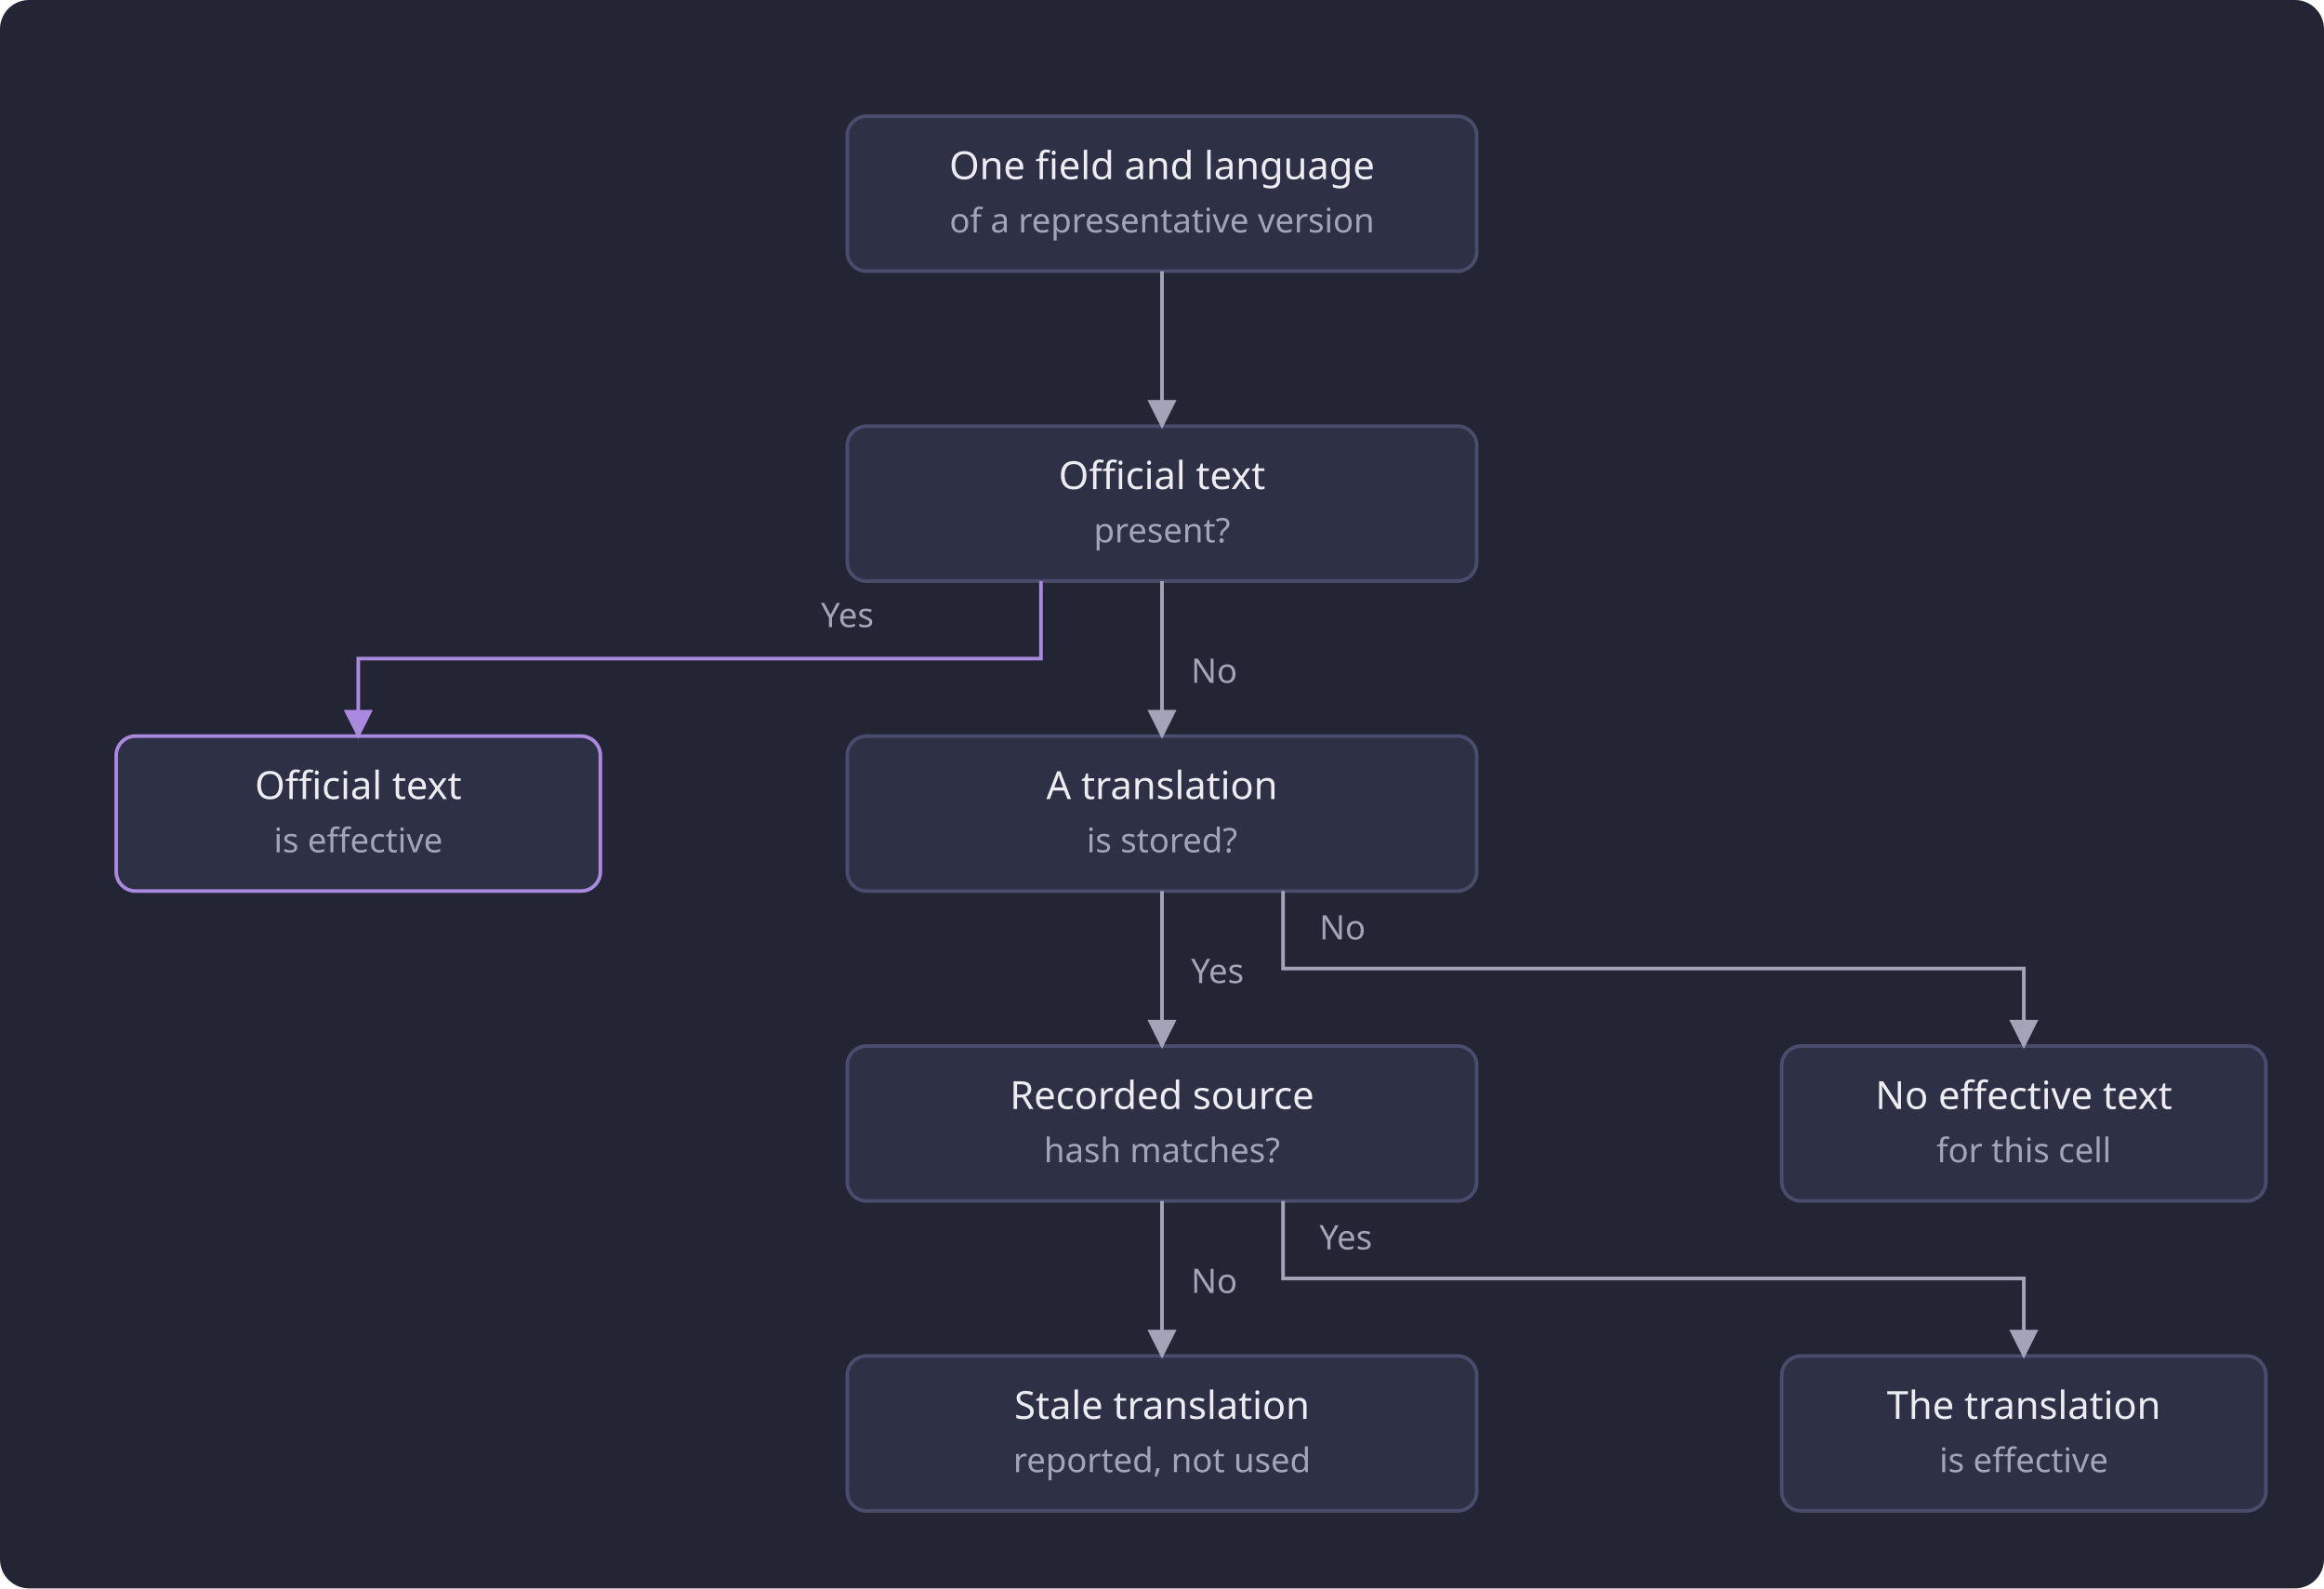
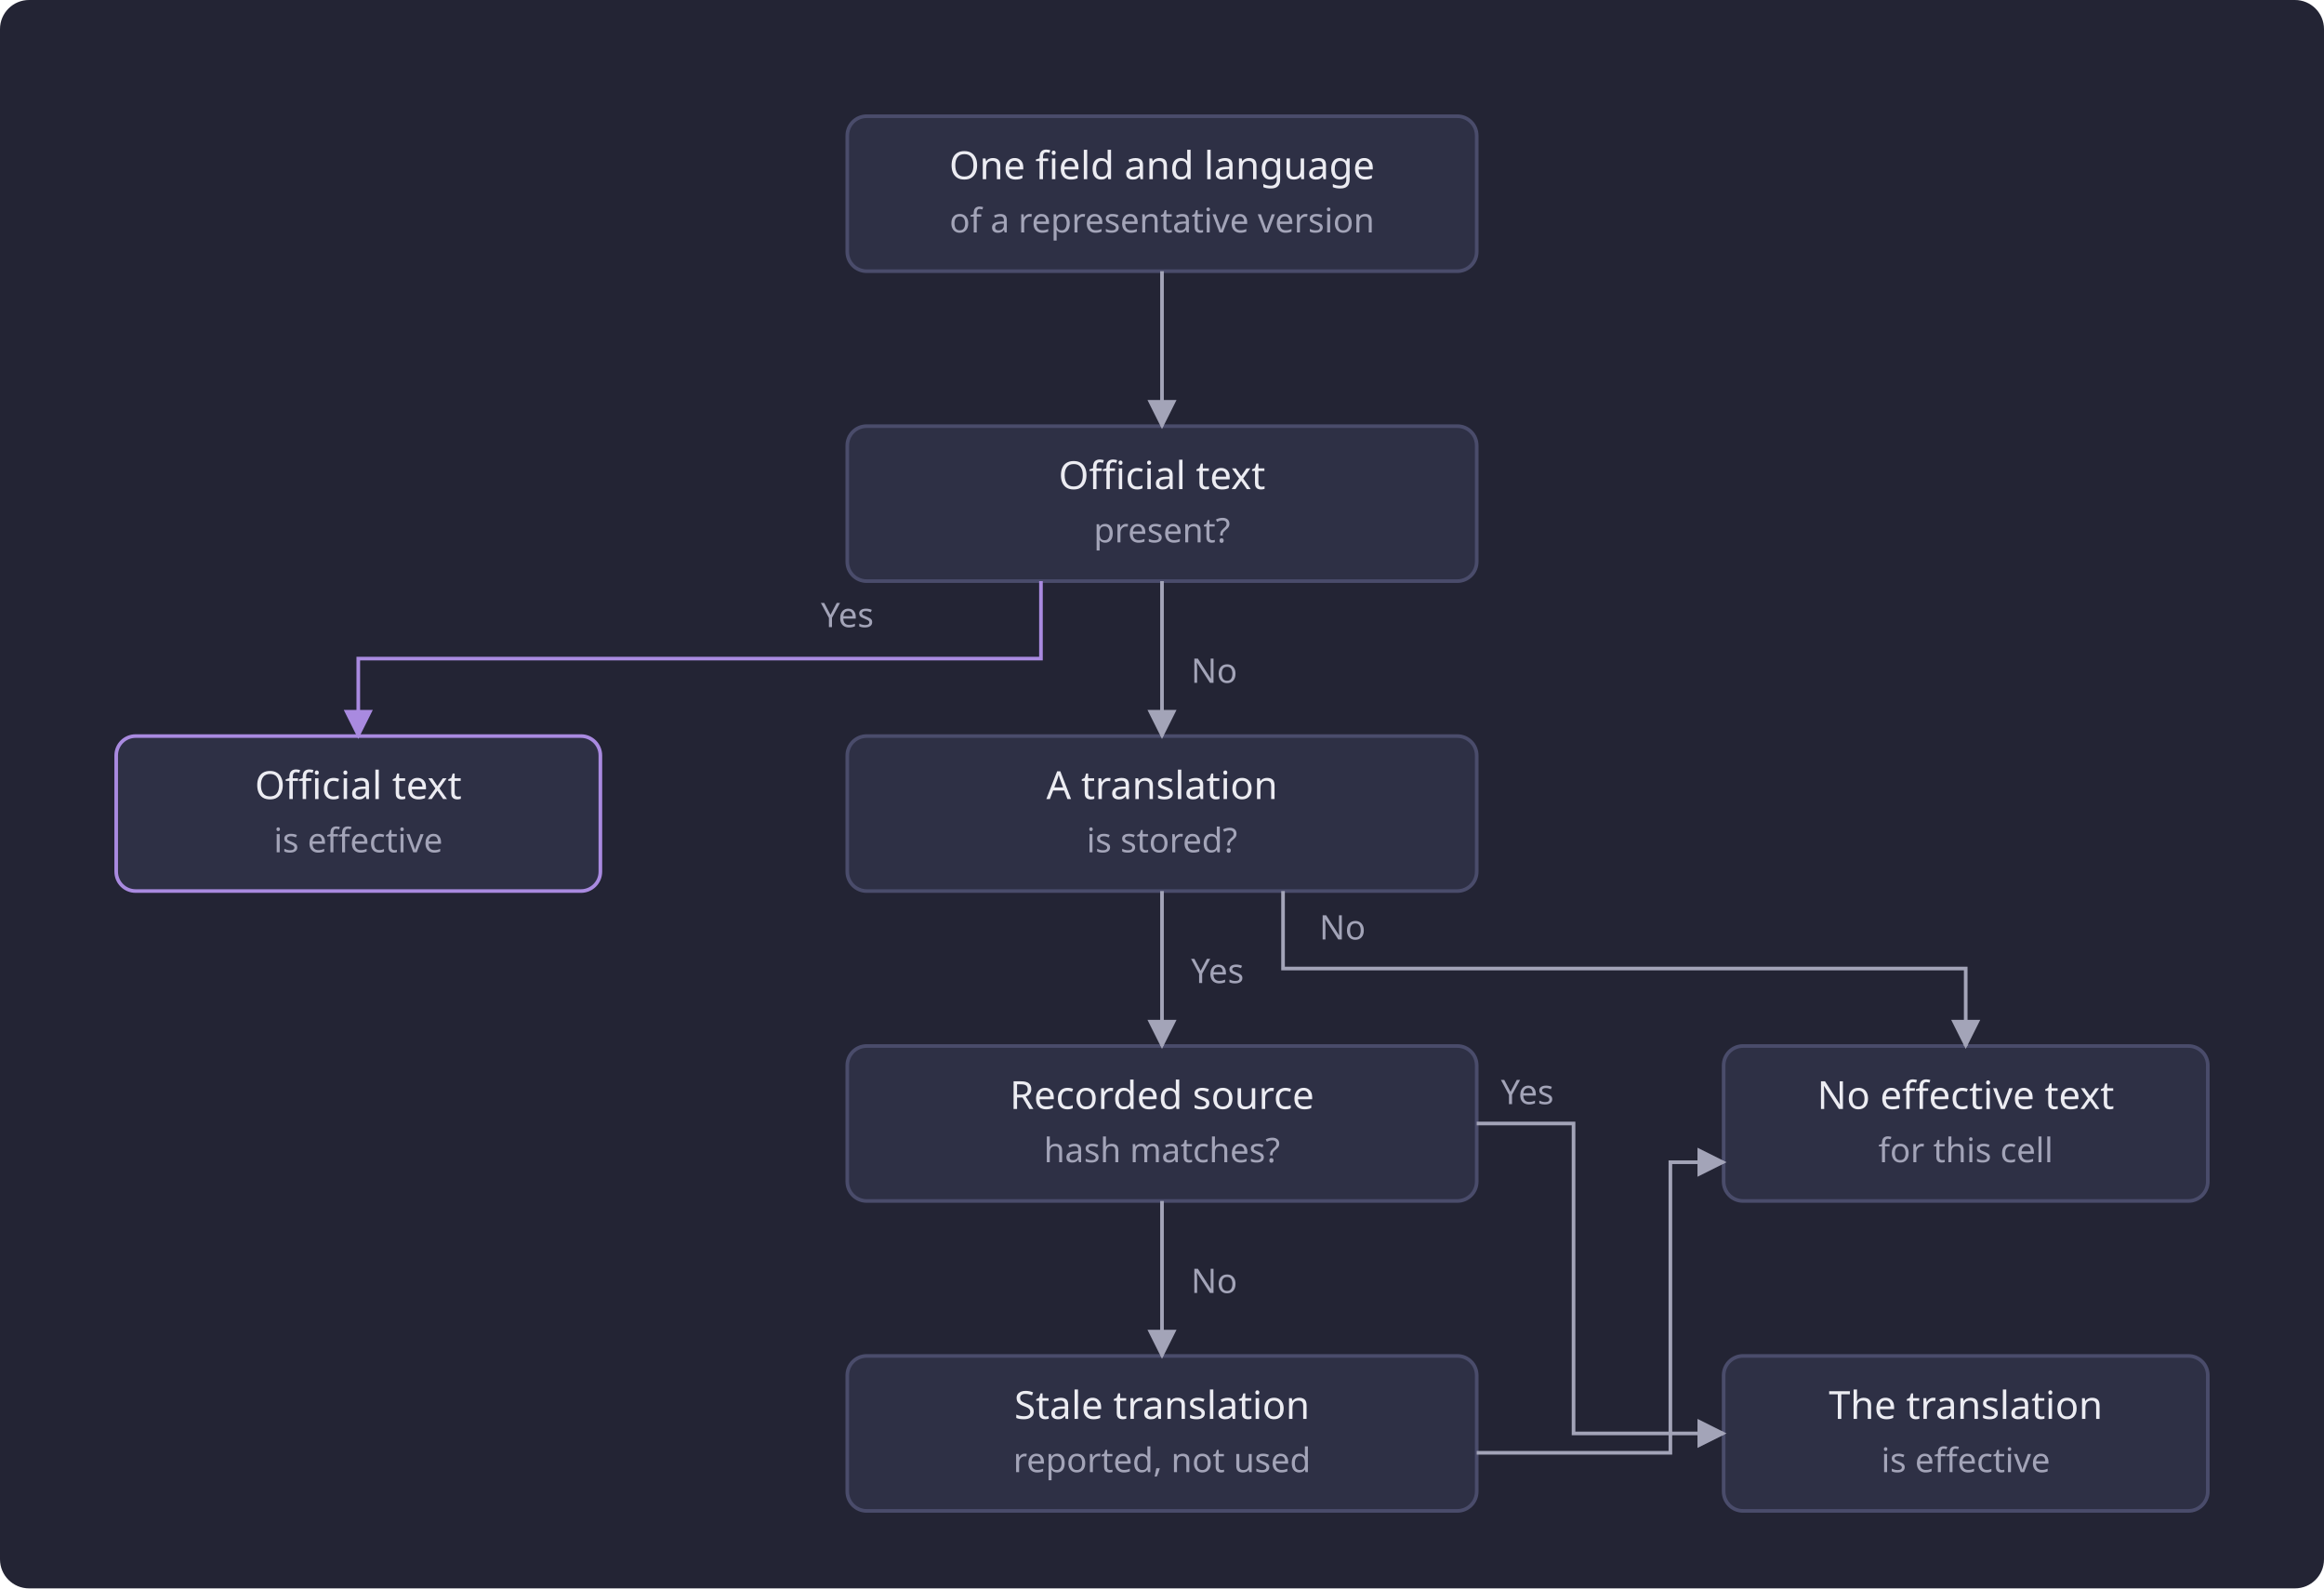
<svg xmlns="http://www.w3.org/2000/svg" viewBox="0 0 960 656" role="img" aria-labelledby="t d" font-family="system-ui, sans-serif">
  <defs>
    <marker id="arrow" viewBox="0 0 10 10" refX="9" refY="5" markerWidth="8" markerHeight="8" orient="auto-start-reverse">
      <path d="M0 0 L10 5 L0 10 z" fill="#a3a4b8" />
    </marker>
    <marker id="arrow-accent" viewBox="0 0 10 10" refX="9" refY="5" markerWidth="8" markerHeight="8" orient="auto-start-reverse">
      <path d="M0 0 L10 5 L0 10 z" fill="#a98ae0" />
    </marker>
  </defs>
  <rect width="960" height="656" rx="12" fill="#232434" />
  <rect x="350" y="48" width="260" height="64" rx="8" fill="#2e3045" stroke="#4a4c6b" stroke-width="1.5" />
  <text x="480" y="74" text-anchor="middle" font-size="16" fill="#ececf2">One field and language</text>
  <text x="480" y="96" text-anchor="middle" font-size="14" fill="#a3a4b8">of a representative version</text>
  <rect x="350" y="176" width="260" height="64" rx="8" fill="#2e3045" stroke="#4a4c6b" stroke-width="1.5" />
  <text x="480" y="202" text-anchor="middle" font-size="16" fill="#ececf2">Official text</text>
  <text x="480" y="224" text-anchor="middle" font-size="14" fill="#a3a4b8">present?</text>
  <rect x="48" y="304" width="200" height="64" rx="8" fill="#2e3045" stroke="#a98ae0" stroke-width="1.5" />
  <text x="148" y="330" text-anchor="middle" font-size="16" fill="#ececf2">Official text</text>
  <text x="148" y="352" text-anchor="middle" font-size="14" fill="#a3a4b8">is effective</text>
  <rect x="350" y="304" width="260" height="64" rx="8" fill="#2e3045" stroke="#4a4c6b" stroke-width="1.5" />
  <text x="480" y="330" text-anchor="middle" font-size="16" fill="#ececf2">A translation</text>
  <text x="480" y="352" text-anchor="middle" font-size="14" fill="#a3a4b8">is stored?</text>
  <rect x="350" y="432" width="260" height="64" rx="8" fill="#2e3045" stroke="#4a4c6b" stroke-width="1.5" />
  <text x="480" y="458" text-anchor="middle" font-size="16" fill="#ececf2">Recorded source</text>
  <text x="480" y="480" text-anchor="middle" font-size="14" fill="#a3a4b8">hash matches?</text>
-   <rect x="736" y="432" width="200" height="64" rx="8" fill="#2e3045" stroke="#4a4c6b" stroke-width="1.5" />
-   <text x="836" y="458" text-anchor="middle" font-size="16" fill="#ececf2">No effective text</text>
-   <text x="836" y="480" text-anchor="middle" font-size="14" fill="#a3a4b8">for this cell</text>
+   <rect x="712" y="432" width="200" height="64" rx="8" fill="#2e3045" stroke="#4a4c6b" stroke-width="1.5" />
+   <text x="812" y="458" text-anchor="middle" font-size="16" fill="#ececf2">No effective text</text>
+   <text x="812" y="480" text-anchor="middle" font-size="14" fill="#a3a4b8">for this cell</text>
  <rect x="350" y="560" width="260" height="64" rx="8" fill="#2e3045" stroke="#4a4c6b" stroke-width="1.5" />
  <text x="480" y="586" text-anchor="middle" font-size="16" fill="#ececf2">Stale translation</text>
  <text x="480" y="608" text-anchor="middle" font-size="14" fill="#a3a4b8">reported, not used</text>
-   <rect x="736" y="560" width="200" height="64" rx="8" fill="#2e3045" stroke="#4a4c6b" stroke-width="1.5" />
-   <text x="836" y="586" text-anchor="middle" font-size="16" fill="#ececf2">The translation</text>
-   <text x="836" y="608" text-anchor="middle" font-size="14" fill="#a3a4b8">is effective</text>
+   <rect x="712" y="560" width="200" height="64" rx="8" fill="#2e3045" stroke="#4a4c6b" stroke-width="1.5" />
+   <text x="812" y="586" text-anchor="middle" font-size="16" fill="#ececf2">The translation</text>
+   <text x="812" y="608" text-anchor="middle" font-size="14" fill="#a3a4b8">is effective</text>
  <line x1="480" y1="112" x2="480" y2="176" stroke="#a3a4b8" stroke-width="1.5" marker-end="url(#arrow)" />
  <polyline points="430,240 430,272 148,272 148,304" fill="none" stroke="#a98ae0" stroke-width="1.5" marker-end="url(#arrow-accent)" />
  <text x="350" y="259" text-anchor="middle" font-size="14" fill="#a3a4b8">Yes</text>
  <line x1="480" y1="240" x2="480" y2="304" stroke="#a3a4b8" stroke-width="1.5" marker-end="url(#arrow)" />
  <text x="492" y="282" font-size="14" fill="#a3a4b8">No</text>
  <line x1="480" y1="368" x2="480" y2="432" stroke="#a3a4b8" stroke-width="1.5" marker-end="url(#arrow)" />
  <text x="492" y="406" font-size="14" fill="#a3a4b8">Yes</text>
-   <polyline points="530,368 530,400 836,400 836,432" fill="none" stroke="#a3a4b8" stroke-width="1.5" marker-end="url(#arrow)" />
+   <polyline points="530,368 530,400 812,400 812,432" fill="none" stroke="#a3a4b8" stroke-width="1.5" marker-end="url(#arrow)" />
  <text x="545" y="388" font-size="14" fill="#a3a4b8">No</text>
  <line x1="480" y1="496" x2="480" y2="560" stroke="#a3a4b8" stroke-width="1.5" marker-end="url(#arrow)" />
  <text x="492" y="534" font-size="14" fill="#a3a4b8">No</text>
-   <polyline points="530,496 530,528 836,528 836,560" fill="none" stroke="#a3a4b8" stroke-width="1.5" marker-end="url(#arrow)" />
-   <text x="545" y="516" font-size="14" fill="#a3a4b8">Yes</text>
+   <polyline points="610,464 650,464 650,592 712,592" fill="none" stroke="#a3a4b8" stroke-width="1.5" marker-end="url(#arrow)" />
+   <text x="620" y="456" font-size="14" fill="#a3a4b8">Yes</text>
+   <polyline points="610,600 690,600 690,480 712,480" fill="none" stroke="#a3a4b8" stroke-width="1.5" marker-end="url(#arrow)" />
</svg>
